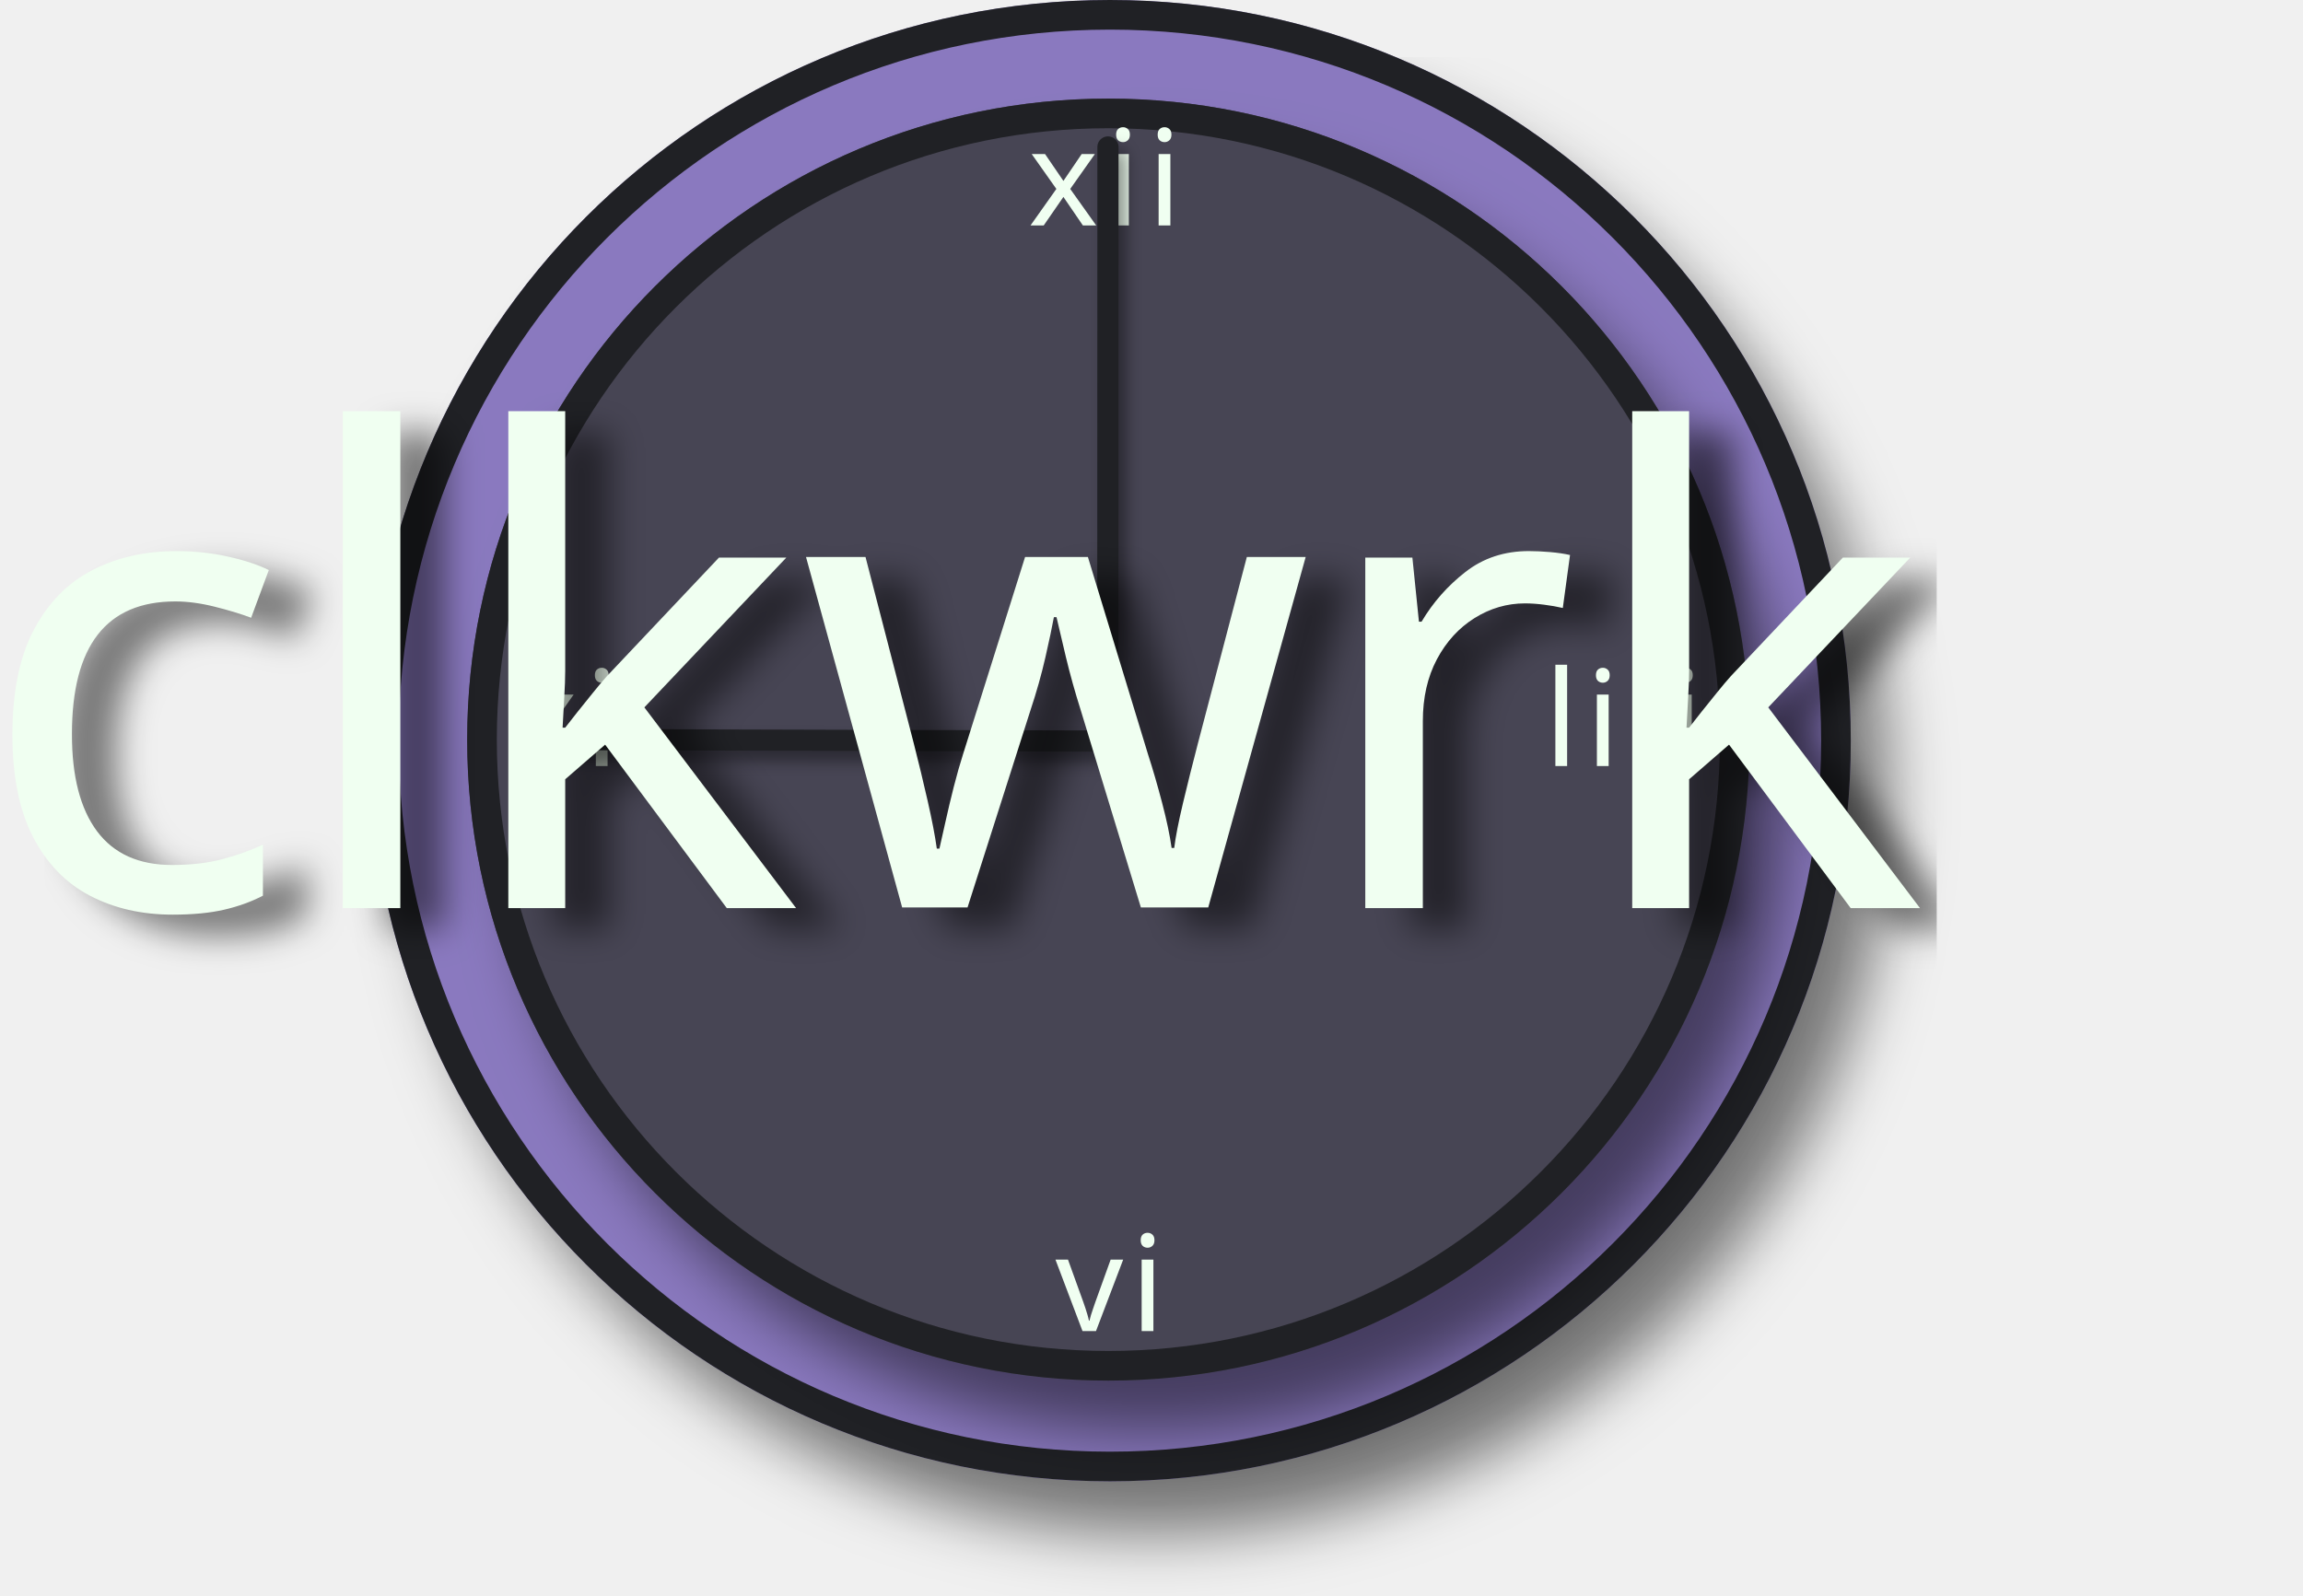
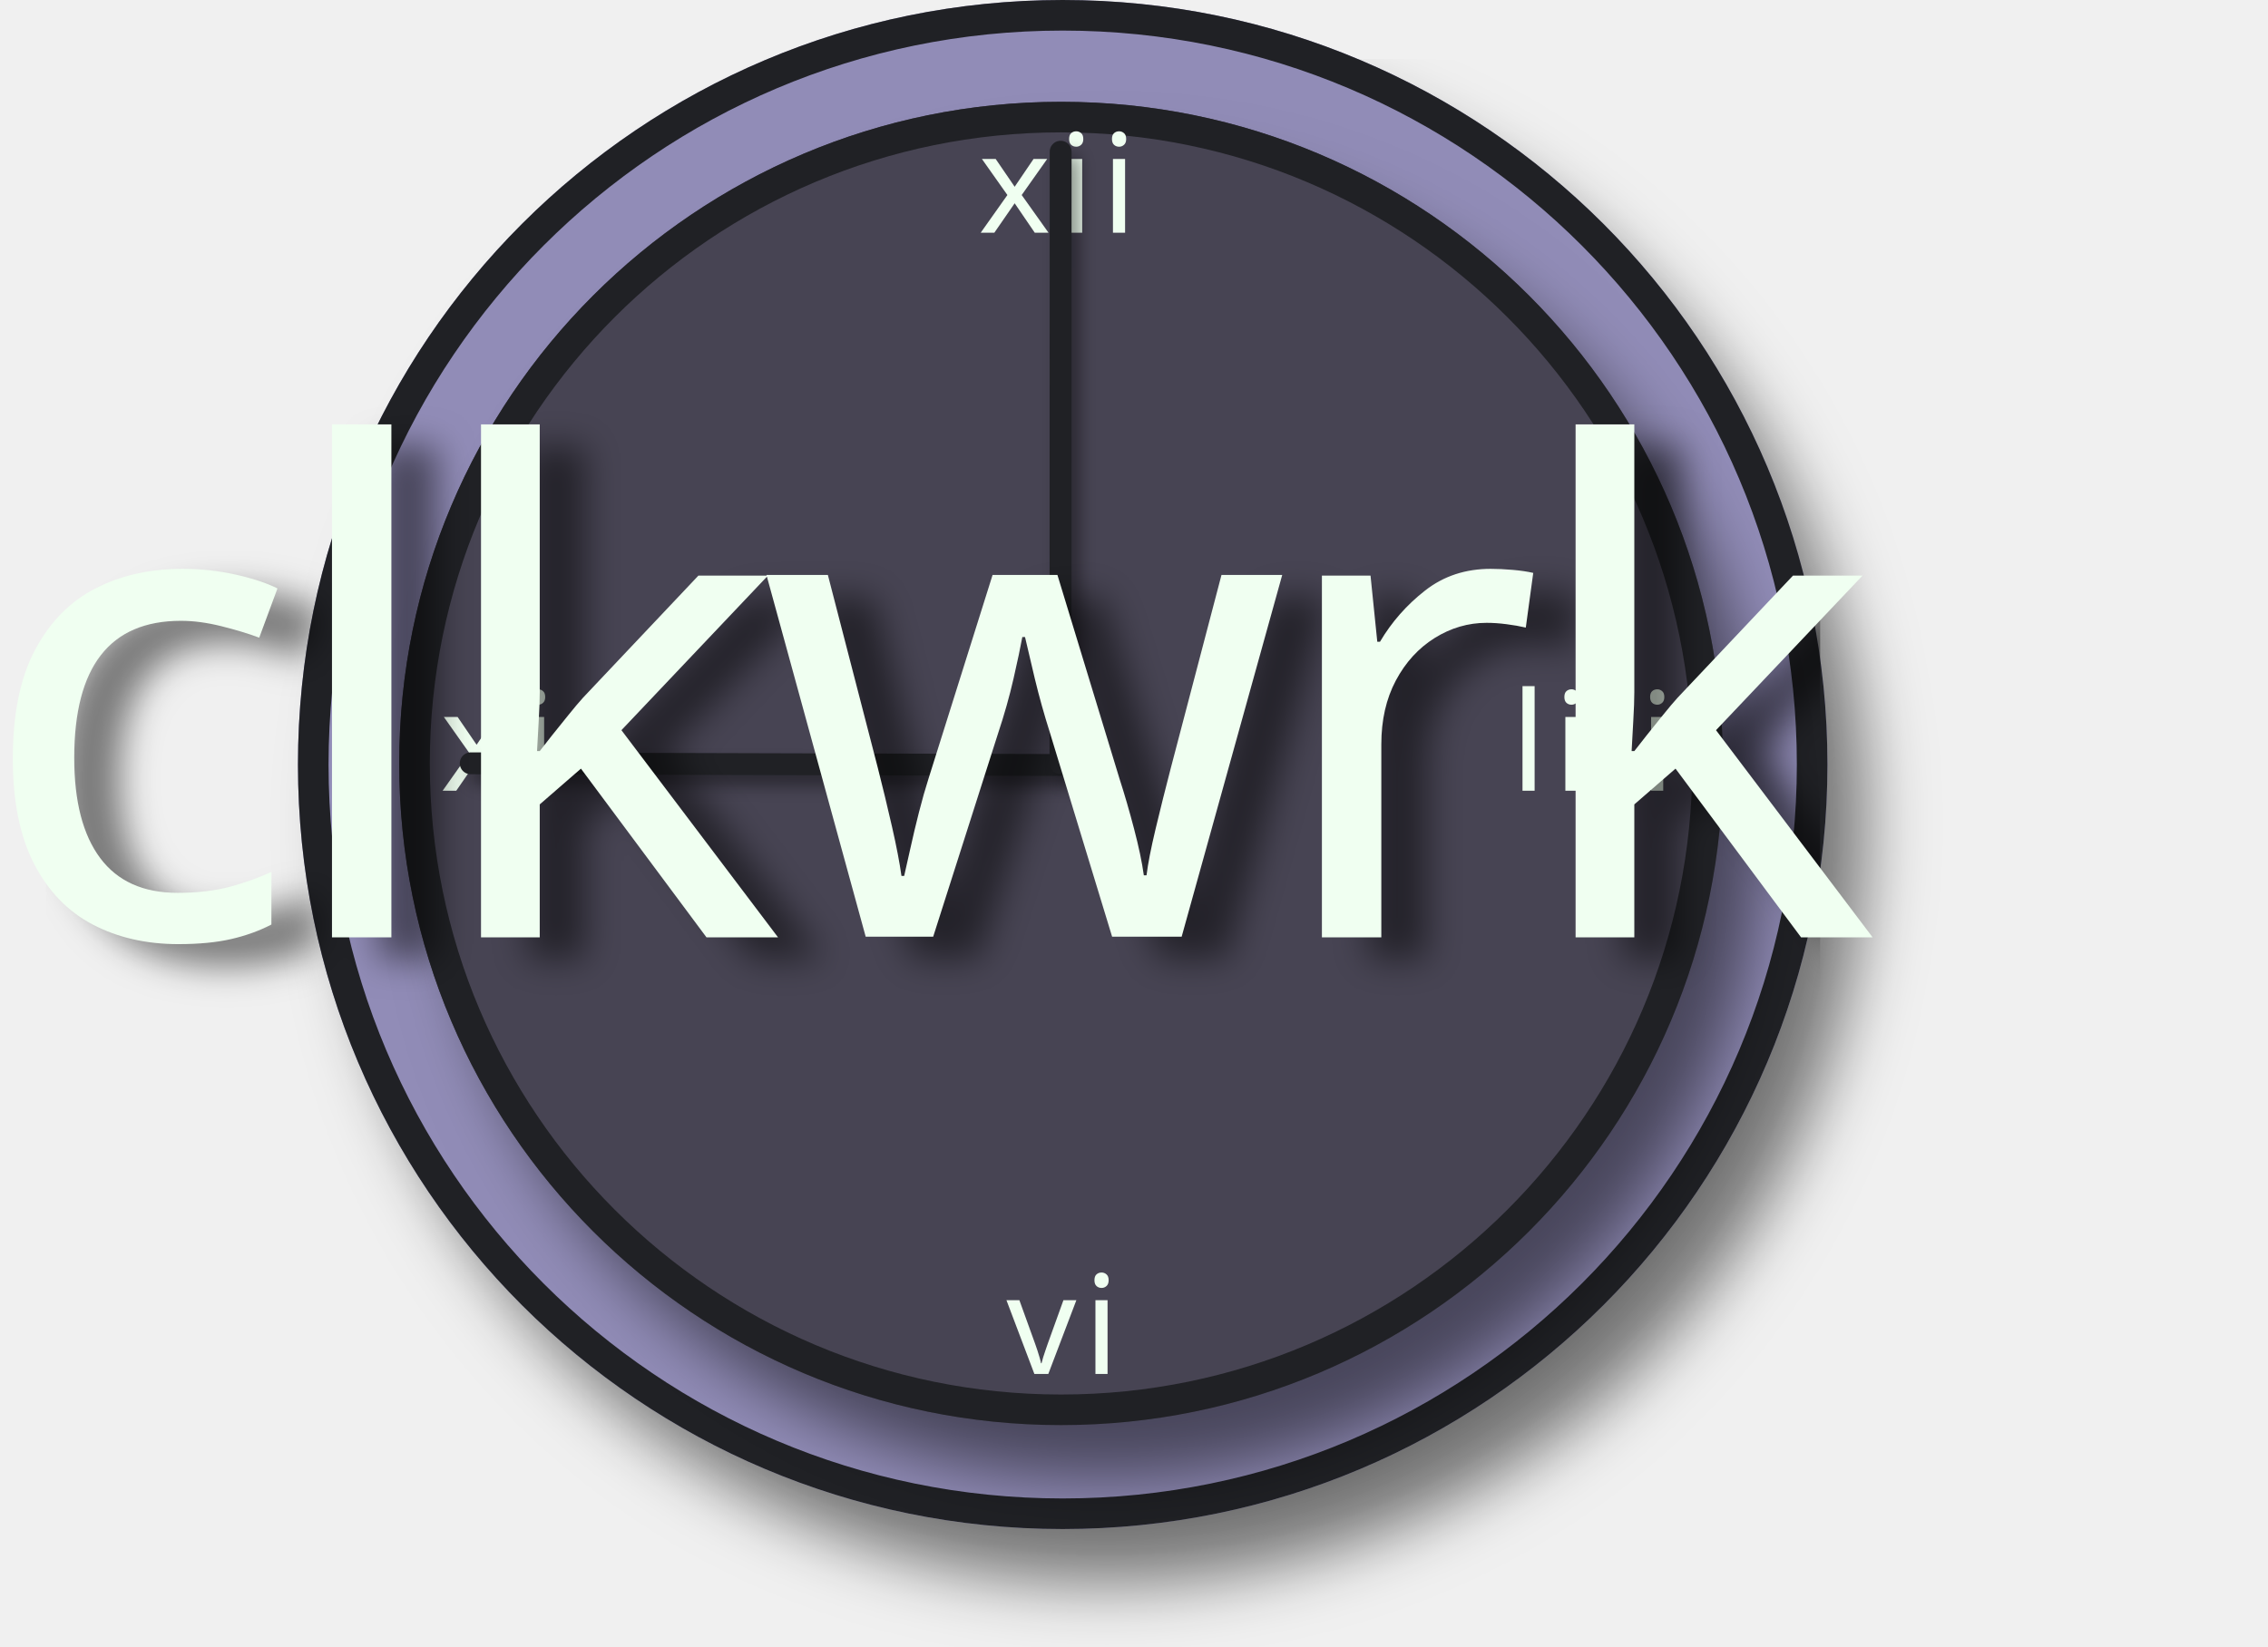
- <svg xmlns="http://www.w3.org/2000/svg" version="1.1" width="1088px" height="754px" viewBox="0 0 1088.0 754.0">
+ <svg xmlns="http://www.w3.org/2000/svg" version="1.1" width="1038px" height="754px" viewBox="0 0 1038.0 754.0">
  <defs>
-     <filter id="48116991141161215251104120" x="-12.202%" y="-11.273%" filterUnits="userSpaceOnUse" width="122.546%" height="122.546%">
-       <feGaussianBlur stdDeviation="14.5" in="SourceAlpha" result="104971005295103995297107" />
-       <feOffset dx="20" dy="27" in="104971005295103995297107" result="5310211910110548119103104102" />
-       <feColorMatrix values="0 0 0 0.0 0 0 0 0 0.0 0 0 0 0 0.0 0 0 0 0 0.5 0" type="matrix" in="5310211910110548119103104102" />
+     <filter id="5711211248120514811299102" x="-12.202%" y="-11.273%" filterUnits="userSpaceOnUse" width="122.546%" height="122.546%">
+       <feGaussianBlur stdDeviation="14.5" in="SourceAlpha" result="101011710353120112994854" />
+       <feOffset dx="20" dy="27" in="101011710353120112994854" result="979811297115954910010045" />
+       <feColorMatrix values="0 0 0 0.0 0 0 0 0 0.0 0 0 0 0 0.0 0 0 0 0 0.5 0" type="matrix" in="979811297115954910010045" />
    </filter>
-     <clipPath id="10911410299113115106995548">
+     <clipPath id="11012110210498122104111114108">
      <path d="M350,0 C543.3,0 700,156.7 700,350 C700,543.3 543.3,700 350,700 C156.7,700 0,543.3 0,350 C0,156.7 156.7,0 350,0 Z" />
    </clipPath>
-     <filter id="451201121001151121189557106" x="-13.943%" y="-12.882%" filterUnits="userSpaceOnUse" width="125.765%" height="125.765%">
-       <feGaussianBlur stdDeviation="14.5" in="SourceAlpha" result="9811697109450519855114" />
-       <feOffset dx="20" dy="27" in="9811697109450519855114" result="541201001141011069948115112" />
-       <feColorMatrix values="0 0 0 0.0 0 0 0 0 0.0 0 0 0 0 0.0 0 0 0 0 0.5 0" type="matrix" in="541201001141011069948115112" />
+     <filter id="495050107108103101565051" x="-13.943%" y="-12.882%" filterUnits="userSpaceOnUse" width="125.765%" height="125.765%">
+       <feGaussianBlur stdDeviation="14.5" in="SourceAlpha" result="09797100561209510311554" />
+       <feOffset dx="20" dy="27" in="09797100561209510311554" result="451171149997544911210898" />
+       <feColorMatrix values="0 0 0 0.0 0 0 0 0 0.0 0 0 0 0 0.0 0 0 0 0 0.5 0" type="matrix" in="451171149997544911210898" />
    </filter>
-     <clipPath id="119981111061134856102115116">
+     <clipPath id="12210910110711411410056119109">
      <path d="M302.906,0 C470.197,0 605.813,135.616 605.813,302.906 C605.813,470.197 470.197,605.813 302.906,605.813 C135.616,605.813 0,470.197 0,302.906 C0,135.616 135.616,0 302.906,0 Z" />
    </clipPath>
-     <clipPath id="11797541209711310111197110">
+     <clipPath id="5510598121571209710548111">
      <path d="M324.889,0 L324.889,129 L0,129 L0,0 L324.889,0 Z" />
    </clipPath>
-     <filter id="1121091229510810712252117109" x="-9.884%" y="-111.159%" filterUnits="userSpaceOnUse" width="114.315%" height="269.606%">
-       <feGaussianBlur stdDeviation="4" in="SourceAlpha" result="118451181025211011710010849" />
-       <feOffset dx="4" dy="5" in="118451181025211011710010849" result="11611349121109105985399108" />
-       <feColorMatrix values="0 0 0 0.0 0 0 0 0 0.0 0 0 0 0 0.0 0 0 0 0 0.5 0" type="matrix" in="11611349121109105985399108" />
+     <filter id="102525712112111811150101107" x="-9.884%" y="-111.159%" filterUnits="userSpaceOnUse" width="114.315%" height="269.606%">
+       <feGaussianBlur stdDeviation="4" in="SourceAlpha" result="10799561181194855102113114" />
+       <feOffset dx="4" dy="5" in="10799561181194855102113114" result="57106117561081171011080100" />
+       <feColorMatrix values="0 0 0 0.0 0 0 0 0 0.0 0 0 0 0 0.0 0 0 0 0 0.5 0" type="matrix" in="57106117561081171011080100" />
    </filter>
-     <clipPath id="5750555510151108112117119">
+     <clipPath id="11110112012197118559752104">
      <path d="" />
    </clipPath>
-     <filter id="118121101100505197122120113" x="-115.312%" y="-9.213%" filterUnits="userSpaceOnUse" width="274.443%" height="113.819%">
-       <feGaussianBlur stdDeviation="4" in="SourceAlpha" result="12012111556117116120102110113" />
-       <feOffset dx="4" dy="5" in="12012111556117116120102110113" result="10012011611251113551179898" />
-       <feColorMatrix values="0 0 0 0.0 0 0 0 0 0.0 0 0 0 0 0.0 0 0 0 0 0.5 0" type="matrix" in="10012011611251113551179898" />
+     <filter id="11450505511610810310012249" x="-115.312%" y="-9.213%" filterUnits="userSpaceOnUse" width="274.443%" height="113.819%">
+       <feGaussianBlur stdDeviation="4" in="SourceAlpha" result="11310710411500113575757" />
+       <feOffset dx="4" dy="5" in="11310710411500113575757" result="9811357951164551114119110" />
+       <feColorMatrix values="0 0 0 0.0 0 0 0 0 0.0 0 0 0 0 0.0 0 0 0 0 0.5 0" type="matrix" in="9811357951164551114119110" />
    </filter>
-     <clipPath id="9910054545011757111102121">
+     <clipPath id="50551181161145151100108107">
      <path d="M1472,0 L1472,379 L0,379 L0,0 L1472,0 Z" />
    </clipPath>
-     <filter id="9511311612210710410810549106" x="-3.191%" y="-14.355%" filterUnits="userSpaceOnUse" width="107.048%" height="125.791%">
-       <feGaussianBlur stdDeviation="8" in="SourceAlpha" result="9797551031201204912212051" />
-       <feOffset dx="21" dy="10" in="9797551031201204912212051" result="122451009810811111111855101" />
-       <feColorMatrix values="0 0 0 0.0 0 0 0 0 0.0 0 0 0 0 0.0 0 0 0 0 0.5 0" type="matrix" in="122451009810811111111855101" />
+     <filter id="119104107118108104459510155" x="-3.191%" y="-14.355%" filterUnits="userSpaceOnUse" width="107.048%" height="125.791%">
+       <feGaussianBlur stdDeviation="8" in="SourceAlpha" result="4549100521105151116115107" />
+       <feOffset dx="21" dy="10" in="4549100521105151116115107" result="5411410611712011112198115100" />
+       <feColorMatrix values="0 0 0 0.0 0 0 0 0 0.0 0 0 0 0 0.0 0 0 0 0 0.5 0" type="matrix" in="5411410611712011112198115100" />
    </filter>
  </defs>
-   <g transform="translate(174.3656 0.0)">
-     <path d="M350,2 C446.098,2 533.098,40.951 596.073,103.927 C659.049,166.902 698,253.902 698,350 C698,446.098 659.049,533.098 596.073,596.073 C533.098,659.049 446.098,698 350,698 C253.902,698 166.902,659.049 103.927,596.073 C40.951,533.098 2,446.098 2,350 C2,253.902 40.951,166.902 103.927,103.927 C166.902,40.951 253.902,2 350,2 Z" stroke="none" fill="#000000" filter="url(#48116991141161215251104120)" />
-     <g clip-path="url(#10911410299113115106995548)">
-       <polygon points="0,0 700,0 700,700 0,700 0,0" stroke="none" fill="#8A79BF" />
+   <g transform="translate(136.3656 0.0)">
+     <path d="M350,2 C446.098,2 533.098,40.951 596.073,103.927 C659.049,166.902 698,253.902 698,350 C698,446.098 659.049,533.098 596.073,596.073 C533.098,659.049 446.098,698 350,698 C253.902,698 166.902,659.049 103.927,596.073 C40.951,533.098 2,446.098 2,350 C2,253.902 40.951,166.902 103.927,103.927 C166.902,40.951 253.902,2 350,2 Z" stroke="none" fill="#000000" filter="url(#5711211248120514811299102)" />
+     <g clip-path="url(#11012110210498122104111114108)">
+       <polygon points="0,0 700,0 700,700 0,700 0,0" stroke="none" fill="#918CB7" />
      <path d="M350,700 C543.3,700 700,543.3 700,350 C700,156.7 543.3,0 350,0 C156.7,0 0,156.7 0,350 C0,543.3 156.7,700 350,700 Z" stroke="#202125" stroke-width="28" fill="none" stroke-miterlimit="5" />
    </g>
  </g>
-   <g transform="translate(220.7102 46.60098)">
-     <path d="M302.906,2 C385.999,2 461.226,35.68 515.679,90.133 C570.133,144.587 603.813,219.813 603.813,302.906 C603.813,385.999 570.133,461.226 515.679,515.679 C461.226,570.133 385.999,603.813 302.906,603.813 C219.813,603.813 144.587,570.133 90.133,515.679 C35.68,461.226 2,385.999 2,302.906 C2,219.813 35.68,144.587 90.133,90.133 C144.587,35.68 219.813,2 302.906,2 Z" stroke="none" fill="#000000" filter="url(#451201121001151121189557106)" />
-     <g clip-path="url(#119981111061134856102115116)">
-       <polygon points="0,0 605.813,0 605.813,605.813 0,605.813 0,0" stroke="none" fill="#474554" />
+   <g transform="translate(182.7102 46.60098)">
+     <path d="M302.906,2 C385.999,2 461.226,35.68 515.679,90.133 C570.133,144.587 603.813,219.813 603.813,302.906 C603.813,385.999 570.133,461.226 515.679,515.679 C461.226,570.133 385.999,603.813 302.906,603.813 C219.813,603.813 144.587,570.133 90.133,515.679 C35.68,461.226 2,385.999 2,302.906 C2,219.813 35.68,144.587 90.133,90.133 C144.587,35.68 219.813,2 302.906,2 Z" stroke="none" fill="#000000" filter="url(#495050107108103101565051)" />
+     <g clip-path="url(#12210910110711411410056119109)">
+       <polygon points="0,0 605.813,0 605.813,605.813 0,605.813 0,0" stroke="none" fill="#474453" />
      <path d="M302.906,605.813 C470.197,605.813 605.813,470.197 605.813,302.906 C605.813,135.616 470.197,0 302.906,0 C135.616,0 0,135.616 0,302.906 C0,470.197 135.616,605.813 302.906,605.813 Z" stroke="#202125" stroke-width="28" fill="none" stroke-miterlimit="5" />
    </g>
  </g>
-   <g transform="translate(606 306.0)">
-     <g clip-path="url(#11797541209711310111197110)">
+   <g transform="translate(568.0 306.0)">
+     <g clip-path="url(#5510598121571209710548111)">
      <text transform="translate(123.4457 56.0)" font-family="CrimsonPro-Light, Crimson Pro" font-size="63.0" font-weight="300" fill="#F0FFF1" text-anchor="center" letter-spacing="3.365">liii</text>
    </g>
  </g>
-   <g transform="translate(103 306.0)">
-     <g clip-path="url(#11797541209711310111197110)">
+   <g transform="translate(65 306.0)">
+     <g clip-path="url(#5510598121571209710548111)">
      <text transform="translate(136.4389 56.0)" font-family="CrimsonPro-Light, Crimson Pro" font-size="63.0" font-weight="300" fill="#F0FFF1" text-anchor="center" letter-spacing="3.365">xi</text>
    </g>
  </g>
-   <g transform="translate(253.4317 348.9769)">
-     <g filter="url(#1121091229510810712252117109)">
+   <g transform="translate(215.4317 348.9769)">
+     <g filter="url(#102525712112111811150101107)">
      <polygon points="" stroke="none" fill="#000000" />
      <path d="M269.397,1.237 L0,0.473" stroke="#000000" stroke-width="8" fill="none" stroke-linecap="round" stroke-miterlimit="10" />
    </g>
-     <g clip-path="url(#5750555510151108112117119)">
+     <g clip-path="url(#11110112012197118559752104)">
      <polygon points="0,0.473 269.397,0.473 269.397,1.237 0,1.237 0,0.473" stroke="none" fill="#FFFFFF" />
    </g>
    <path d="M269.397,1.237 L0,0.473" stroke="#202125" stroke-width="10" fill="none" stroke-linecap="round" stroke-miterlimit="10" />
  </g>
-   <g transform="translate(359 50.54545)">
-     <g clip-path="url(#11797541209711310111197110)">
+   <g transform="translate(321.0 50.54545)">
+     <g clip-path="url(#5510598121571209710548111)">
      <text transform="translate(126.6969 56.0)" font-family="CrimsonPro-Light, Crimson Pro" font-size="63.0" font-weight="300" fill="#F0FFF1" text-anchor="center" letter-spacing="3.365">xii</text>
    </g>
  </g>
-   <g transform="translate(522.1183 69.45025)">
-     <g filter="url(#118121101100505197122120113)">
+   <g transform="translate(484.1183 69.45025)">
+     <g filter="url(#11450505511610810310012249)">
      <polygon points="" stroke="none" fill="#000000" />
      <path d="M1.237,279.923 L1.313,0" stroke="#000000" stroke-width="8" fill="none" stroke-linecap="round" stroke-miterlimit="10" />
    </g>
-     <g clip-path="url(#5750555510151108112117119)">
+     <g clip-path="url(#11110112012197118559752104)">
      <polygon points="1.237,0 1.313,0 1.313,279.923 1.237,279.923 1.237,0" stroke="none" fill="#FFFFFF" />
    </g>
    <path d="M1.237,279.923 L1.313,0" stroke="#202125" stroke-width="10" fill="none" stroke-linecap="round" stroke-miterlimit="10" />
  </g>
-   <g transform="translate(-215.0 148.1344)">
-     <g clip-path="url(#9910054545011757111102121)">
-       <g filter="url(#9511311612210710410810549106)">
-         <text transform="translate(203.8645 281.0)" font-family="Limelight-Regular, Limelight" font-size="309.0" font-weight="normal" fill="#F0FFF1" text-anchor="center" letter-spacing="-1.514">clkwrk</text>
+   <g transform="translate(-245.0 148.1344)">
+     <g clip-path="url(#50551181161145151100108107)">
+       <g filter="url(#119104107118108104459510155)">
+         <text transform="translate(233.8645 281.0)" font-family="Limelight-Regular, Limelight" font-size="309.0" font-weight="normal" fill="#F0FFF1" text-anchor="center" letter-spacing="-11.514">clkwrk</text>
      </g>
-       <text transform="translate(203.8645 281.0)" font-family="Limelight-Regular, Limelight" font-size="309.0" font-weight="normal" fill="#F0FFF1" text-anchor="center" letter-spacing="-1.514">clkwrk</text>
+       <text transform="translate(233.8645 281.0)" font-family="Limelight-Regular, Limelight" font-size="309.0" font-weight="normal" fill="#F0FFF1" text-anchor="center" letter-spacing="-11.514">clkwrk</text>
    </g>
  </g>
-   <g transform="translate(362 573.0)">
-     <g clip-path="url(#11797541209711310111197110)">
+   <g transform="translate(324.0 573.0)">
+     <g clip-path="url(#5510598121571209710548111)">
      <text transform="translate(136.6235 56.0)" font-family="CrimsonPro-Light, Crimson Pro" font-size="63.0" font-weight="300" fill="#F0FFF1" text-anchor="center" letter-spacing="3.365">vi</text>
    </g>
  </g>
</svg>
